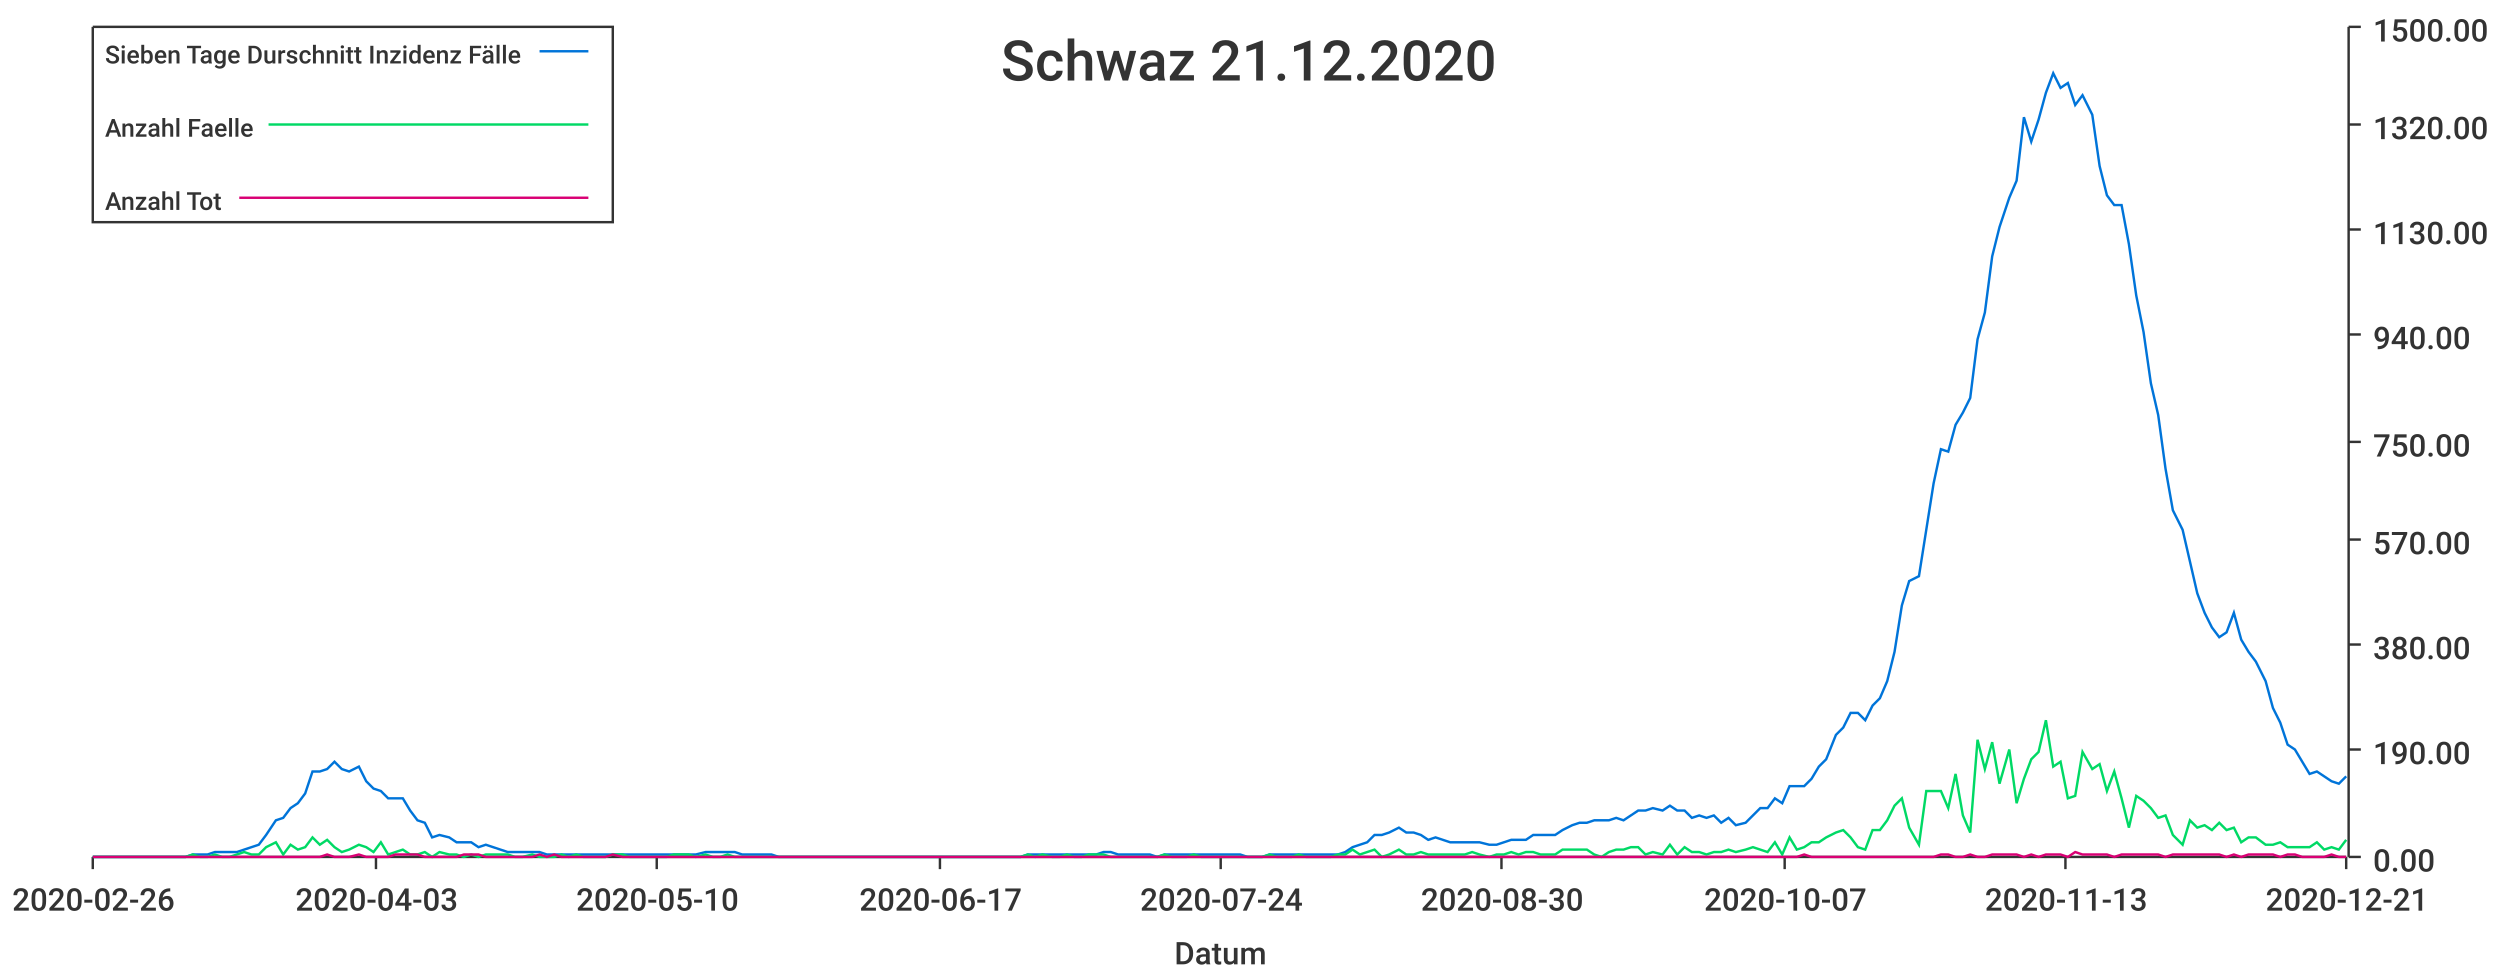
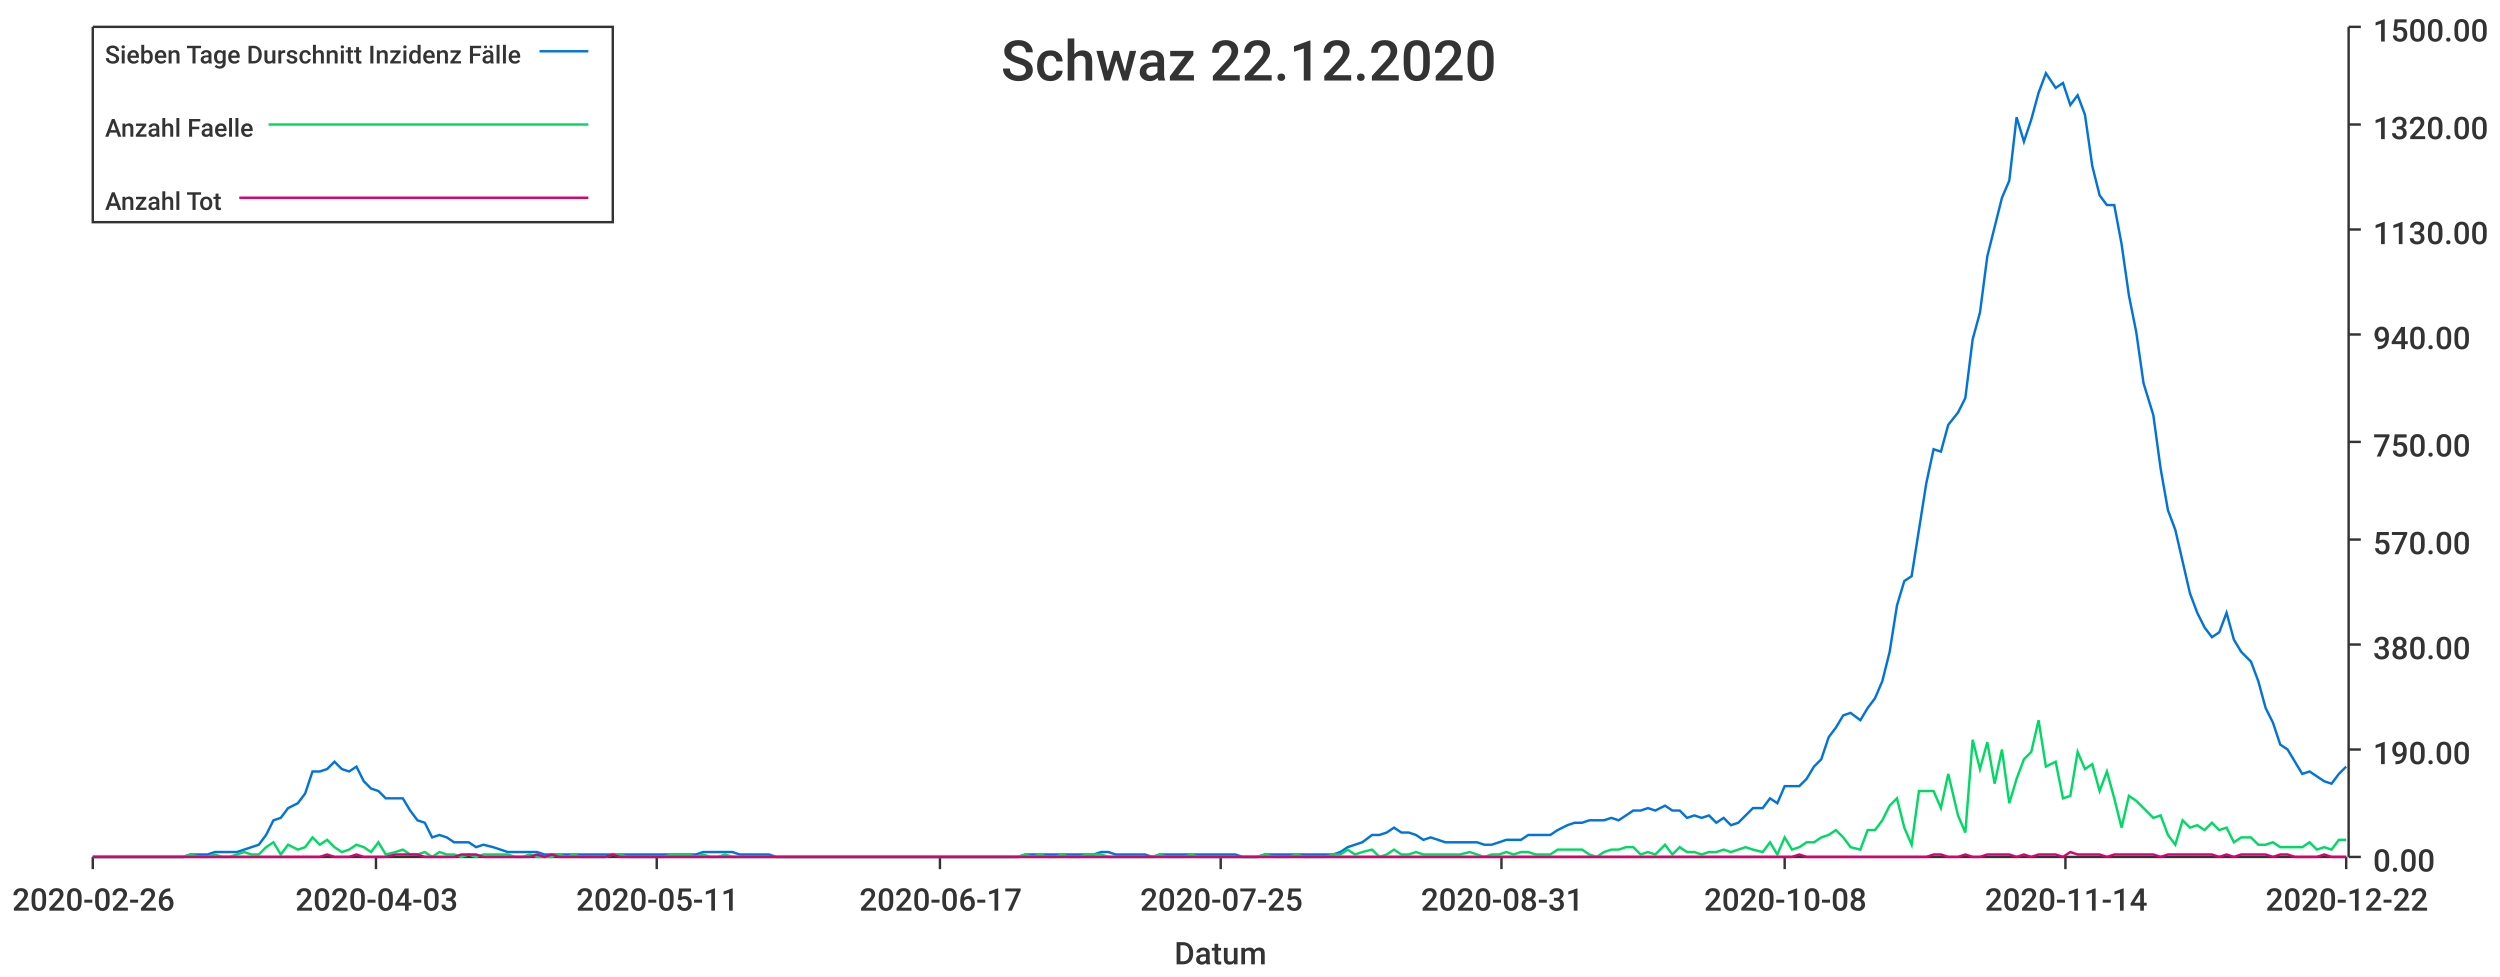
<svg xmlns="http://www.w3.org/2000/svg" width="1024" height="400">\n<path d="M 0 0 L 1024 0 L 1024 400 L 0 400 L 0 0" style="stroke-width:0;stroke:rgba(255,255,255,1.0);fill:rgba(255,255,255,1.0)" />
  <path d="M 38 11 L 961 11 L 961 351 L 38 351 L 38 11" style="stroke-width:0;stroke:rgba(255,255,255,1.0);fill:rgba(255,255,255,1.0)" />
  <path d="M 38 351 L 961 351" style="stroke-width:1;stroke:rgba(51,51,51,1.0);fill:none" />
  <path d="M 38 351 L 38 356" style="stroke-width:1;stroke:rgba(51,51,51,1.0);fill:none" />
  <text x="5" y="373" style="stroke-width:0;stroke:none;fill:rgba(51,51,51,1.0);font-size:12.8px;font-family:'Roboto Medium',sans-serif">2020-02-26</text>
  <path d="M 154 351 L 154 356" style="stroke-width:1;stroke:rgba(51,51,51,1.0);fill:none" />
  <text x="121" y="373" style="stroke-width:0;stroke:none;fill:rgba(51,51,51,1.0);font-size:12.8px;font-family:'Roboto Medium',sans-serif">2020-04-03</text>
  <path d="M 269 351 L 269 356" style="stroke-width:1;stroke:rgba(51,51,51,1.0);fill:none" />
-   <text x="236" y="373" style="stroke-width:0;stroke:none;fill:rgba(51,51,51,1.0);font-size:12.8px;font-family:'Roboto Medium',sans-serif">2020-05-10</text>
+   <text x="236" y="373" style="stroke-width:0;stroke:none;fill:rgba(51,51,51,1.0);font-size:12.8px;font-family:'Roboto Medium',sans-serif">2020-05-11</text>
  <path d="M 385 351 L 385 356" style="stroke-width:1;stroke:rgba(51,51,51,1.0);fill:none" />
  <text x="352" y="373" style="stroke-width:0;stroke:none;fill:rgba(51,51,51,1.0);font-size:12.8px;font-family:'Roboto Medium',sans-serif">2020-06-17</text>
  <path d="M 500 351 L 500 356" style="stroke-width:1;stroke:rgba(51,51,51,1.0);fill:none" />
-   <text x="467" y="373" style="stroke-width:0;stroke:none;fill:rgba(51,51,51,1.0);font-size:12.8px;font-family:'Roboto Medium',sans-serif">2020-07-24</text>
+   <text x="467" y="373" style="stroke-width:0;stroke:none;fill:rgba(51,51,51,1.0);font-size:12.8px;font-family:'Roboto Medium',sans-serif">2020-07-25</text>
  <path d="M 615 351 L 615 356" style="stroke-width:1;stroke:rgba(51,51,51,1.0);fill:none" />
-   <text x="582" y="373" style="stroke-width:0;stroke:none;fill:rgba(51,51,51,1.0);font-size:12.8px;font-family:'Roboto Medium',sans-serif">2020-08-30</text>
+   <text x="582" y="373" style="stroke-width:0;stroke:none;fill:rgba(51,51,51,1.0);font-size:12.8px;font-family:'Roboto Medium',sans-serif">2020-08-31</text>
  <path d="M 731 351 L 731 356" style="stroke-width:1;stroke:rgba(51,51,51,1.0);fill:none" />
-   <text x="698" y="373" style="stroke-width:0;stroke:none;fill:rgba(51,51,51,1.0);font-size:12.8px;font-family:'Roboto Medium',sans-serif">2020-10-07</text>
+   <text x="698" y="373" style="stroke-width:0;stroke:none;fill:rgba(51,51,51,1.0);font-size:12.8px;font-family:'Roboto Medium',sans-serif">2020-10-08</text>
  <path d="M 846 351 L 846 356" style="stroke-width:1;stroke:rgba(51,51,51,1.0);fill:none" />
-   <text x="813" y="373" style="stroke-width:0;stroke:none;fill:rgba(51,51,51,1.0);font-size:12.8px;font-family:'Roboto Medium',sans-serif">2020-11-13</text>
+   <text x="813" y="373" style="stroke-width:0;stroke:none;fill:rgba(51,51,51,1.0);font-size:12.8px;font-family:'Roboto Medium',sans-serif">2020-11-14</text>
  <path d="M 961 351 L 961 356" style="stroke-width:1;stroke:rgba(51,51,51,1.0);fill:none" />
-   <text x="928" y="373" style="stroke-width:0;stroke:none;fill:rgba(51,51,51,1.0);font-size:12.8px;font-family:'Roboto Medium',sans-serif">2020-12-21</text>
+   <text x="928" y="373" style="stroke-width:0;stroke:none;fill:rgba(51,51,51,1.0);font-size:12.8px;font-family:'Roboto Medium',sans-serif">2020-12-22</text>
  <text x="481" y="395" style="stroke-width:0;stroke:none;fill:rgba(51,51,51,1.0);font-size:12.8px;font-family:'Roboto Medium',sans-serif">Datum</text>
  <path d="M 962 351 L 962 11" style="stroke-width:1;stroke:rgba(51,51,51,1.0);fill:none" />
  <path d="M 962 351 L 967 351" style="stroke-width:1;stroke:rgba(51,51,51,1.0);fill:none" />
  <text x="972" y="357" style="stroke-width:0;stroke:none;fill:rgba(51,51,51,1.0);font-size:12.8px;font-family:'Roboto Medium',sans-serif">0.00</text>
  <path d="M 962 307 L 967 307" style="stroke-width:1;stroke:rgba(51,51,51,1.0);fill:none" />
  <text x="972" y="313" style="stroke-width:0;stroke:none;fill:rgba(51,51,51,1.0);font-size:12.8px;font-family:'Roboto Medium',sans-serif">190.00</text>
  <path d="M 962 264 L 967 264" style="stroke-width:1;stroke:rgba(51,51,51,1.0);fill:none" />
  <text x="972" y="270" style="stroke-width:0;stroke:none;fill:rgba(51,51,51,1.0);font-size:12.8px;font-family:'Roboto Medium',sans-serif">380.00</text>
  <path d="M 962 221 L 967 221" style="stroke-width:1;stroke:rgba(51,51,51,1.0);fill:none" />
  <text x="972" y="227" style="stroke-width:0;stroke:none;fill:rgba(51,51,51,1.0);font-size:12.8px;font-family:'Roboto Medium',sans-serif">570.00</text>
  <path d="M 962 181 L 967 181" style="stroke-width:1;stroke:rgba(51,51,51,1.0);fill:none" />
  <text x="972" y="187" style="stroke-width:0;stroke:none;fill:rgba(51,51,51,1.0);font-size:12.8px;font-family:'Roboto Medium',sans-serif">750.00</text>
  <path d="M 962 137 L 967 137" style="stroke-width:1;stroke:rgba(51,51,51,1.0);fill:none" />
  <text x="972" y="143" style="stroke-width:0;stroke:none;fill:rgba(51,51,51,1.0);font-size:12.8px;font-family:'Roboto Medium',sans-serif">940.00</text>
  <path d="M 962 94 L 967 94" style="stroke-width:1;stroke:rgba(51,51,51,1.0);fill:none" />
  <text x="972" y="100" style="stroke-width:0;stroke:none;fill:rgba(51,51,51,1.0);font-size:12.8px;font-family:'Roboto Medium',sans-serif">1130.00</text>
  <path d="M 962 51 L 967 51" style="stroke-width:1;stroke:rgba(51,51,51,1.0);fill:none" />
  <text x="972" y="57" style="stroke-width:0;stroke:none;fill:rgba(51,51,51,1.0);font-size:12.8px;font-family:'Roboto Medium',sans-serif">1320.00</text>
  <path d="M 962 11 L 967 11" style="stroke-width:1;stroke:rgba(51,51,51,1.0);fill:none" />
  <text x="972" y="17" style="stroke-width:0;stroke:none;fill:rgba(51,51,51,1.0);font-size:12.8px;font-family:'Roboto Medium',sans-serif">1500.00</text>
-   <path d="M 38 351 L 42 351 L 45 351 L 48 351 L 51 351 L 54 351 L 57 351 L 60 351 L 63 351 L 66 351 L 69 351 L 72 351 L 76 351 L 79 350 L 82 350 L 85 350 L 88 349 L 91 349 L 94 349 L 97 349 L 100 348 L 103 347 L 106 346 L 109 342 L 113 336 L 116 335 L 119 331 L 122 329 L 125 325 L 128 316 L 131 316 L 134 315 L 137 312 L 140 315 L 143 316 L 147 314 L 150 320 L 153 323 L 156 324 L 159 327 L 162 327 L 165 327 L 168 332 L 171 336 L 174 337 L 177 343 L 180 342 L 184 343 L 187 345 L 190 345 L 193 345 L 196 347 L 199 346 L 202 347 L 205 348 L 208 349 L 211 349 L 214 349 L 218 349 L 221 349 L 224 350 L 227 350 L 230 350 L 233 350 L 236 350 L 239 350 L 242 350 L 245 350 L 248 350 L 251 350 L 255 350 L 258 350 L 261 350 L 264 350 L 267 350 L 270 350 L 273 350 L 276 350 L 279 350 L 282 350 L 285 350 L 289 349 L 292 349 L 295 349 L 298 349 L 301 349 L 304 350 L 307 350 L 310 350 L 313 350 L 316 350 L 319 351 L 322 351 L 326 351 L 329 351 L 332 351 L 335 351 L 338 351 L 341 351 L 344 351 L 347 351 L 350 351 L 353 351 L 356 351 L 360 351 L 363 351 L 366 351 L 369 351 L 372 351 L 375 351 L 378 351 L 381 351 L 384 351 L 387 351 L 390 351 L 393 351 L 397 351 L 400 351 L 403 351 L 406 351 L 409 351 L 412 351 L 415 351 L 418 351 L 421 350 L 424 350 L 427 350 L 431 350 L 434 350 L 437 350 L 440 350 L 443 350 L 446 350 L 449 350 L 452 349 L 455 349 L 458 350 L 461 350 L 464 350 L 468 350 L 471 350 L 474 351 L 477 350 L 480 350 L 483 350 L 486 350 L 489 350 L 492 350 L 495 350 L 498 350 L 502 350 L 505 350 L 508 350 L 511 351 L 514 351 L 517 351 L 520 350 L 523 350 L 526 350 L 529 350 L 532 350 L 535 350 L 539 350 L 542 350 L 545 350 L 548 350 L 551 349 L 554 347 L 557 346 L 560 345 L 563 342 L 566 342 L 569 341 L 573 339 L 576 341 L 579 341 L 582 342 L 585 344 L 588 343 L 591 344 L 594 345 L 597 345 L 600 345 L 603 345 L 606 345 L 610 346 L 613 346 L 616 345 L 619 344 L 622 344 L 625 344 L 628 342 L 631 342 L 634 342 L 637 342 L 640 340 L 644 338 L 647 337 L 650 337 L 653 336 L 656 336 L 659 336 L 662 335 L 665 336 L 668 334 L 671 332 L 674 332 L 677 331 L 681 332 L 684 330 L 687 332 L 690 332 L 693 335 L 696 334 L 699 335 L 702 334 L 705 337 L 708 335 L 711 338 L 715 337 L 718 334 L 721 331 L 724 331 L 727 327 L 730 329 L 733 322 L 736 322 L 739 322 L 742 319 L 745 314 L 748 311 L 752 301 L 755 298 L 758 292 L 761 292 L 764 295 L 767 289 L 770 286 L 773 279 L 776 267 L 779 248 L 782 238 L 786 236 L 789 217 L 792 198 L 795 184 L 798 185 L 801 174 L 804 169 L 807 163 L 810 139 L 813 128 L 816 105 L 819 93 L 823 81 L 826 74 L 829 48 L 832 58 L 835 49 L 838 38 L 841 30 L 844 36 L 847 34 L 850 43 L 853 39 L 857 47 L 860 68 L 863 80 L 866 84 L 869 84 L 872 100 L 875 121 L 878 136 L 881 157 L 884 170 L 887 192 L 890 209 L 894 217 L 897 230 L 900 243 L 903 251 L 906 257 L 909 261 L 912 259 L 915 251 L 918 262 L 921 267 L 924 271 L 928 279 L 931 290 L 934 296 L 937 305 L 940 307 L 943 312 L 946 317 L 949 316 L 952 318 L 955 320 L 958 321 L 961 318" style="stroke-width:1;stroke:rgba(0,116,217,1.0);fill:none" />
-   <path d="M 38 351 L 42 351 L 45 351 L 48 351 L 51 351 L 54 351 L 57 351 L 60 351 L 63 351 L 66 351 L 69 351 L 72 351 L 76 351 L 79 350 L 82 351 L 85 351 L 88 350 L 91 351 L 94 351 L 97 350 L 100 349 L 103 350 L 106 350 L 109 347 L 113 345 L 116 350 L 119 346 L 122 348 L 125 347 L 128 343 L 131 346 L 134 344 L 137 347 L 140 349 L 143 348 L 147 346 L 150 347 L 153 349 L 156 345 L 159 350 L 162 349 L 165 348 L 168 350 L 171 350 L 174 349 L 177 351 L 180 349 L 184 350 L 187 350 L 190 351 L 193 350 L 196 351 L 199 350 L 202 350 L 205 350 L 208 350 L 211 351 L 214 351 L 218 350 L 221 351 L 224 351 L 227 351 L 230 350 L 233 351 L 236 350 L 239 351 L 242 351 L 245 351 L 248 351 L 251 350 L 255 350 L 258 351 L 261 351 L 264 351 L 267 351 L 270 351 L 273 351 L 276 350 L 279 350 L 282 350 L 285 351 L 289 350 L 292 351 L 295 351 L 298 350 L 301 351 L 304 351 L 307 351 L 310 351 L 313 351 L 316 351 L 319 351 L 322 351 L 326 351 L 329 351 L 332 351 L 335 351 L 338 351 L 341 351 L 344 351 L 347 351 L 350 351 L 353 351 L 356 351 L 360 351 L 363 351 L 366 351 L 369 351 L 372 351 L 375 351 L 378 351 L 381 351 L 384 351 L 387 351 L 390 351 L 393 351 L 397 351 L 400 351 L 403 351 L 406 351 L 409 351 L 412 351 L 415 351 L 418 351 L 421 350 L 424 351 L 427 350 L 431 351 L 434 351 L 437 350 L 440 351 L 443 351 L 446 350 L 449 350 L 452 350 L 455 351 L 458 351 L 461 351 L 464 351 L 468 351 L 471 351 L 474 351 L 477 350 L 480 351 L 483 351 L 486 351 L 489 350 L 492 351 L 495 351 L 498 351 L 502 351 L 505 351 L 508 351 L 511 351 L 514 351 L 517 351 L 520 350 L 523 351 L 526 351 L 529 351 L 532 350 L 535 351 L 539 351 L 542 351 L 545 351 L 548 350 L 551 350 L 554 348 L 557 350 L 560 349 L 563 348 L 566 351 L 569 350 L 573 348 L 576 350 L 579 350 L 582 349 L 585 350 L 588 350 L 591 350 L 594 350 L 597 350 L 600 350 L 603 349 L 606 350 L 610 351 L 613 350 L 616 350 L 619 349 L 622 350 L 625 349 L 628 349 L 631 350 L 634 350 L 637 350 L 640 348 L 644 348 L 647 348 L 650 348 L 653 350 L 656 351 L 659 349 L 662 348 L 665 348 L 668 347 L 671 347 L 674 350 L 677 349 L 681 350 L 684 346 L 687 350 L 690 347 L 693 349 L 696 349 L 699 350 L 702 349 L 705 349 L 708 348 L 711 349 L 715 348 L 718 347 L 721 348 L 724 349 L 727 345 L 730 350 L 733 343 L 736 348 L 739 347 L 742 345 L 745 345 L 748 343 L 752 341 L 755 340 L 758 343 L 761 347 L 764 348 L 767 340 L 770 340 L 773 336 L 776 330 L 779 327 L 782 339 L 786 346 L 789 324 L 792 324 L 795 324 L 798 331 L 801 317 L 804 334 L 807 341 L 810 303 L 813 315 L 816 304 L 819 321 L 823 307 L 826 329 L 829 319 L 832 311 L 835 308 L 838 295 L 841 314 L 844 312 L 847 327 L 850 326 L 853 308 L 857 315 L 860 313 L 863 324 L 866 316 L 869 327 L 872 339 L 875 326 L 878 328 L 881 331 L 884 335 L 887 334 L 890 342 L 894 346 L 897 336 L 900 339 L 903 338 L 906 340 L 909 337 L 912 340 L 915 339 L 918 345 L 921 343 L 924 343 L 928 346 L 931 346 L 934 345 L 937 347 L 940 347 L 943 347 L 946 347 L 949 345 L 952 348 L 955 347 L 958 348 L 961 344" style="stroke-width:1;stroke:rgba(0,217,101,1.0);fill:none" />
-   <path d="M 38 351 L 42 351 L 45 351 L 48 351 L 51 351 L 54 351 L 57 351 L 60 351 L 63 351 L 66 351 L 69 351 L 72 351 L 76 351 L 79 351 L 82 351 L 85 351 L 88 351 L 91 351 L 94 351 L 97 351 L 100 351 L 103 351 L 106 351 L 109 351 L 113 351 L 116 351 L 119 351 L 122 351 L 125 351 L 128 351 L 131 351 L 134 350 L 137 351 L 140 351 L 143 351 L 147 350 L 150 351 L 153 351 L 156 351 L 159 351 L 162 350 L 165 350 L 168 350 L 171 350 L 174 351 L 177 351 L 180 351 L 184 351 L 187 351 L 190 350 L 193 350 L 196 350 L 199 351 L 202 351 L 205 351 L 208 351 L 211 351 L 214 351 L 218 351 L 221 350 L 224 351 L 227 350 L 230 351 L 233 351 L 236 351 L 239 351 L 242 351 L 245 351 L 248 351 L 251 350 L 255 351 L 258 351 L 261 351 L 264 351 L 267 351 L 270 351 L 273 351 L 276 351 L 279 351 L 282 351 L 285 351 L 289 351 L 292 351 L 295 351 L 298 351 L 301 351 L 304 351 L 307 351 L 310 351 L 313 351 L 316 351 L 319 351 L 322 351 L 326 351 L 329 351 L 332 351 L 335 351 L 338 351 L 341 351 L 344 351 L 347 351 L 350 351 L 353 351 L 356 351 L 360 351 L 363 351 L 366 351 L 369 351 L 372 351 L 375 351 L 378 351 L 381 351 L 384 351 L 387 351 L 390 351 L 393 351 L 397 351 L 400 351 L 403 351 L 406 351 L 409 351 L 412 351 L 415 351 L 418 351 L 421 351 L 424 351 L 427 351 L 431 351 L 434 351 L 437 351 L 440 351 L 443 351 L 446 351 L 449 351 L 452 351 L 455 351 L 458 351 L 461 351 L 464 351 L 468 351 L 471 351 L 474 351 L 477 351 L 480 351 L 483 351 L 486 351 L 489 351 L 492 351 L 495 351 L 498 351 L 502 351 L 505 351 L 508 351 L 511 351 L 514 351 L 517 351 L 520 351 L 523 351 L 526 351 L 529 351 L 532 351 L 535 351 L 539 351 L 542 351 L 545 351 L 548 351 L 551 351 L 554 351 L 557 351 L 560 351 L 563 351 L 566 351 L 569 351 L 573 351 L 576 351 L 579 351 L 582 351 L 585 351 L 588 351 L 591 351 L 594 351 L 597 351 L 600 351 L 603 351 L 606 351 L 610 351 L 613 351 L 616 351 L 619 351 L 622 351 L 625 351 L 628 351 L 631 351 L 634 351 L 637 351 L 640 351 L 644 351 L 647 351 L 650 351 L 653 351 L 656 351 L 659 351 L 662 351 L 665 351 L 668 351 L 671 351 L 674 351 L 677 351 L 681 351 L 684 351 L 687 351 L 690 351 L 693 351 L 696 351 L 699 351 L 702 351 L 705 351 L 708 351 L 711 351 L 715 351 L 718 351 L 721 351 L 724 351 L 727 351 L 730 351 L 733 351 L 736 351 L 739 350 L 742 351 L 745 351 L 748 351 L 752 351 L 755 351 L 758 351 L 761 351 L 764 351 L 767 351 L 770 351 L 773 351 L 776 351 L 779 351 L 782 351 L 786 351 L 789 351 L 792 351 L 795 350 L 798 350 L 801 351 L 804 351 L 807 350 L 810 351 L 813 351 L 816 350 L 819 350 L 823 350 L 826 350 L 829 351 L 832 350 L 835 351 L 838 350 L 841 350 L 844 350 L 847 351 L 850 349 L 853 350 L 857 350 L 860 350 L 863 350 L 866 351 L 869 350 L 872 350 L 875 350 L 878 350 L 881 350 L 884 350 L 887 351 L 890 350 L 894 350 L 897 350 L 900 350 L 903 350 L 906 350 L 909 350 L 912 351 L 915 350 L 918 351 L 921 350 L 924 350 L 928 350 L 931 350 L 934 351 L 937 350 L 940 350 L 943 351 L 946 351 L 949 351 L 952 351 L 955 350 L 958 351 L 961 351" style="stroke-width:1;stroke:rgba(217,0,116,1.0);fill:none" />
-   <text x="410" y="33" style="stroke-width:0;stroke:none;fill:rgba(51,51,51,1.0);font-size:23.0px;font-family:'Roboto Medium',sans-serif">Schwaz 21.12.2020</text>
+   <path d="M 38 351 L 42 351 L 45 351 L 48 351 L 51 351 L 54 351 L 57 351 L 60 351 L 63 351 L 66 351 L 69 351 L 72 351 L 75 351 L 78 350 L 82 350 L 85 350 L 88 349 L 91 349 L 94 349 L 97 349 L 100 348 L 103 347 L 106 346 L 109 342 L 112 336 L 115 335 L 118 331 L 122 329 L 125 325 L 128 316 L 131 316 L 134 315 L 137 312 L 140 315 L 143 316 L 146 314 L 149 320 L 152 323 L 155 324 L 158 327 L 162 327 L 165 327 L 168 332 L 171 336 L 174 337 L 177 343 L 180 342 L 183 343 L 186 345 L 189 345 L 192 345 L 195 347 L 198 346 L 202 347 L 205 348 L 208 349 L 211 349 L 214 349 L 217 349 L 220 349 L 223 350 L 226 350 L 229 350 L 232 350 L 235 350 L 238 350 L 242 350 L 245 350 L 248 350 L 251 350 L 254 350 L 257 350 L 260 350 L 263 350 L 266 350 L 269 350 L 272 350 L 275 350 L 278 350 L 282 350 L 285 350 L 288 349 L 291 349 L 294 349 L 297 349 L 300 349 L 303 350 L 306 350 L 309 350 L 312 350 L 315 350 L 318 351 L 322 351 L 325 351 L 328 351 L 331 351 L 334 351 L 337 351 L 340 351 L 343 351 L 346 351 L 349 351 L 352 351 L 355 351 L 358 351 L 362 351 L 365 351 L 368 351 L 371 351 L 374 351 L 377 351 L 380 351 L 383 351 L 386 351 L 389 351 L 392 351 L 395 351 L 398 351 L 402 351 L 405 351 L 408 351 L 411 351 L 414 351 L 417 351 L 420 350 L 423 350 L 426 350 L 429 350 L 432 350 L 435 350 L 438 350 L 442 350 L 445 350 L 448 350 L 451 349 L 454 349 L 457 350 L 460 350 L 463 350 L 466 350 L 469 350 L 472 351 L 475 350 L 478 350 L 482 350 L 485 350 L 488 350 L 491 350 L 494 350 L 497 350 L 500 350 L 503 350 L 506 350 L 509 351 L 512 351 L 515 351 L 518 350 L 522 350 L 525 350 L 528 350 L 531 350 L 534 350 L 537 350 L 540 350 L 543 350 L 546 350 L 549 349 L 552 347 L 555 346 L 558 345 L 562 342 L 565 342 L 568 341 L 571 339 L 574 341 L 577 341 L 580 342 L 583 344 L 586 343 L 589 344 L 592 345 L 595 345 L 598 345 L 602 345 L 605 345 L 608 346 L 611 346 L 614 345 L 617 344 L 620 344 L 623 344 L 626 342 L 629 342 L 632 342 L 635 342 L 638 340 L 642 338 L 645 337 L 648 337 L 651 336 L 654 336 L 657 336 L 660 335 L 663 336 L 666 334 L 669 332 L 672 332 L 675 331 L 678 332 L 682 330 L 685 332 L 688 332 L 691 335 L 694 334 L 697 335 L 700 334 L 703 337 L 706 335 L 709 338 L 712 337 L 715 334 L 718 331 L 722 331 L 725 327 L 728 329 L 731 322 L 734 322 L 737 322 L 740 319 L 743 314 L 746 311 L 749 302 L 752 298 L 755 293 L 758 292 L 762 295 L 765 290 L 768 286 L 771 279 L 774 267 L 777 248 L 780 238 L 783 236 L 786 217 L 789 198 L 792 184 L 795 185 L 798 174 L 802 169 L 805 163 L 808 139 L 811 128 L 814 105 L 817 93 L 820 81 L 823 74 L 826 48 L 829 58 L 832 49 L 835 38 L 838 30 L 842 36 L 845 34 L 848 43 L 851 39 L 854 47 L 857 68 L 860 80 L 863 84 L 866 84 L 869 100 L 872 121 L 875 136 L 878 157 L 882 170 L 885 192 L 888 209 L 891 217 L 894 230 L 897 243 L 900 251 L 903 257 L 906 261 L 909 259 L 912 251 L 915 262 L 918 267 L 922 271 L 925 279 L 928 290 L 931 296 L 934 305 L 937 307 L 940 312 L 943 317 L 946 316 L 949 318 L 952 320 L 955 321 L 958 317 L 961 314" style="stroke-width:1;stroke:rgba(0,116,217,1.0);fill:none" />
+   <path d="M 38 351 L 42 351 L 45 351 L 48 351 L 51 351 L 54 351 L 57 351 L 60 351 L 63 351 L 66 351 L 69 351 L 72 351 L 75 351 L 78 350 L 82 351 L 85 351 L 88 350 L 91 351 L 94 351 L 97 350 L 100 349 L 103 350 L 106 350 L 109 347 L 112 345 L 115 350 L 118 346 L 122 348 L 125 347 L 128 343 L 131 346 L 134 344 L 137 347 L 140 349 L 143 348 L 146 346 L 149 347 L 152 349 L 155 345 L 158 350 L 162 349 L 165 348 L 168 350 L 171 350 L 174 349 L 177 351 L 180 349 L 183 350 L 186 350 L 189 351 L 192 350 L 195 351 L 198 350 L 202 350 L 205 350 L 208 350 L 211 351 L 214 351 L 217 350 L 220 351 L 223 351 L 226 351 L 229 350 L 232 351 L 235 350 L 238 351 L 242 351 L 245 351 L 248 351 L 251 350 L 254 350 L 257 351 L 260 351 L 263 351 L 266 351 L 269 351 L 272 351 L 275 350 L 278 350 L 282 350 L 285 351 L 288 350 L 291 351 L 294 351 L 297 350 L 300 351 L 303 351 L 306 351 L 309 351 L 312 351 L 315 351 L 318 351 L 322 351 L 325 351 L 328 351 L 331 351 L 334 351 L 337 351 L 340 351 L 343 351 L 346 351 L 349 351 L 352 351 L 355 351 L 358 351 L 362 351 L 365 351 L 368 351 L 371 351 L 374 351 L 377 351 L 380 351 L 383 351 L 386 351 L 389 351 L 392 351 L 395 351 L 398 351 L 402 351 L 405 351 L 408 351 L 411 351 L 414 351 L 417 351 L 420 350 L 423 351 L 426 350 L 429 351 L 432 351 L 435 350 L 438 351 L 442 351 L 445 350 L 448 350 L 451 350 L 454 351 L 457 351 L 460 351 L 463 351 L 466 351 L 469 351 L 472 351 L 475 350 L 478 351 L 482 351 L 485 351 L 488 350 L 491 351 L 494 351 L 497 351 L 500 351 L 503 351 L 506 351 L 509 351 L 512 351 L 515 351 L 518 350 L 522 351 L 525 351 L 528 351 L 531 350 L 534 351 L 537 351 L 540 351 L 543 351 L 546 350 L 549 350 L 552 348 L 555 350 L 558 349 L 562 348 L 565 351 L 568 350 L 571 348 L 574 350 L 577 350 L 580 349 L 583 350 L 586 350 L 589 350 L 592 350 L 595 350 L 598 350 L 602 349 L 605 350 L 608 351 L 611 350 L 614 350 L 617 349 L 620 350 L 623 349 L 626 349 L 629 350 L 632 350 L 635 350 L 638 348 L 642 348 L 645 348 L 648 348 L 651 350 L 654 351 L 657 349 L 660 348 L 663 348 L 666 347 L 669 347 L 672 350 L 675 349 L 678 350 L 682 346 L 685 350 L 688 347 L 691 349 L 694 349 L 697 350 L 700 349 L 703 349 L 706 348 L 709 349 L 712 348 L 715 347 L 718 348 L 722 349 L 725 345 L 728 350 L 731 343 L 734 348 L 737 347 L 740 345 L 743 345 L 746 343 L 749 342 L 752 340 L 755 343 L 758 347 L 762 348 L 765 340 L 768 340 L 771 336 L 774 330 L 777 327 L 780 339 L 783 346 L 786 324 L 789 324 L 792 324 L 795 331 L 798 317 L 802 334 L 805 341 L 808 303 L 811 315 L 814 304 L 817 321 L 820 307 L 823 329 L 826 319 L 829 311 L 832 308 L 835 295 L 838 314 L 842 312 L 845 327 L 848 326 L 851 308 L 854 315 L 857 313 L 860 324 L 863 316 L 866 327 L 869 339 L 872 326 L 875 328 L 878 331 L 882 335 L 885 334 L 888 342 L 891 346 L 894 336 L 897 339 L 900 338 L 903 340 L 906 337 L 909 340 L 912 339 L 915 345 L 918 343 L 922 343 L 925 346 L 928 346 L 931 345 L 934 347 L 937 347 L 940 347 L 943 347 L 946 345 L 949 348 L 952 347 L 955 348 L 958 344 L 961 344" style="stroke-width:1;stroke:rgba(0,217,101,1.0);fill:none" />
+   <path d="M 38 351 L 42 351 L 45 351 L 48 351 L 51 351 L 54 351 L 57 351 L 60 351 L 63 351 L 66 351 L 69 351 L 72 351 L 75 351 L 78 351 L 82 351 L 85 351 L 88 351 L 91 351 L 94 351 L 97 351 L 100 351 L 103 351 L 106 351 L 109 351 L 112 351 L 115 351 L 118 351 L 122 351 L 125 351 L 128 351 L 131 351 L 134 350 L 137 351 L 140 351 L 143 351 L 146 350 L 149 351 L 152 351 L 155 351 L 158 351 L 162 350 L 165 350 L 168 350 L 171 350 L 174 351 L 177 351 L 180 351 L 183 351 L 186 351 L 189 350 L 192 350 L 195 350 L 198 351 L 202 351 L 205 351 L 208 351 L 211 351 L 214 351 L 217 351 L 220 350 L 223 351 L 226 350 L 229 351 L 232 351 L 235 351 L 238 351 L 242 351 L 245 351 L 248 351 L 251 350 L 254 351 L 257 351 L 260 351 L 263 351 L 266 351 L 269 351 L 272 351 L 275 351 L 278 351 L 282 351 L 285 351 L 288 351 L 291 351 L 294 351 L 297 351 L 300 351 L 303 351 L 306 351 L 309 351 L 312 351 L 315 351 L 318 351 L 322 351 L 325 351 L 328 351 L 331 351 L 334 351 L 337 351 L 340 351 L 343 351 L 346 351 L 349 351 L 352 351 L 355 351 L 358 351 L 362 351 L 365 351 L 368 351 L 371 351 L 374 351 L 377 351 L 380 351 L 383 351 L 386 351 L 389 351 L 392 351 L 395 351 L 398 351 L 402 351 L 405 351 L 408 351 L 411 351 L 414 351 L 417 351 L 420 351 L 423 351 L 426 351 L 429 351 L 432 351 L 435 351 L 438 351 L 442 351 L 445 351 L 448 351 L 451 351 L 454 351 L 457 351 L 460 351 L 463 351 L 466 351 L 469 351 L 472 351 L 475 351 L 478 351 L 482 351 L 485 351 L 488 351 L 491 351 L 494 351 L 497 351 L 500 351 L 503 351 L 506 351 L 509 351 L 512 351 L 515 351 L 518 351 L 522 351 L 525 351 L 528 351 L 531 351 L 534 351 L 537 351 L 540 351 L 543 351 L 546 351 L 549 351 L 552 351 L 555 351 L 558 351 L 562 351 L 565 351 L 568 351 L 571 351 L 574 351 L 577 351 L 580 351 L 583 351 L 586 351 L 589 351 L 592 351 L 595 351 L 598 351 L 602 351 L 605 351 L 608 351 L 611 351 L 614 351 L 617 351 L 620 351 L 623 351 L 626 351 L 629 351 L 632 351 L 635 351 L 638 351 L 642 351 L 645 351 L 648 351 L 651 351 L 654 351 L 657 351 L 660 351 L 663 351 L 666 351 L 669 351 L 672 351 L 675 351 L 678 351 L 682 351 L 685 351 L 688 351 L 691 351 L 694 351 L 697 351 L 700 351 L 703 351 L 706 351 L 709 351 L 712 351 L 715 351 L 718 351 L 722 351 L 725 351 L 728 351 L 731 351 L 734 351 L 737 350 L 740 351 L 743 351 L 746 351 L 749 351 L 752 351 L 755 351 L 758 351 L 762 351 L 765 351 L 768 351 L 771 351 L 774 351 L 777 351 L 780 351 L 783 351 L 786 351 L 789 351 L 792 350 L 795 350 L 798 351 L 802 351 L 805 350 L 808 351 L 811 351 L 814 350 L 817 350 L 820 350 L 823 350 L 826 351 L 829 350 L 832 351 L 835 350 L 838 350 L 842 350 L 845 351 L 848 349 L 851 350 L 854 350 L 857 350 L 860 350 L 863 351 L 866 350 L 869 350 L 872 350 L 875 350 L 878 350 L 882 350 L 885 351 L 888 350 L 891 350 L 894 350 L 897 350 L 900 350 L 903 350 L 906 350 L 909 351 L 912 350 L 915 351 L 918 350 L 922 350 L 925 350 L 928 350 L 931 351 L 934 350 L 937 350 L 940 351 L 943 351 L 946 351 L 949 351 L 952 350 L 955 351 L 958 351 L 961 351" style="stroke-width:1;stroke:rgba(217,0,116,1.0);fill:none" />
+   <text x="410" y="33" style="stroke-width:0;stroke:none;fill:rgba(51,51,51,1.0);font-size:23.0px;font-family:'Roboto Medium',sans-serif">Schwaz 22.12.2020</text>
  <path d="M 38 11 L 251 11 L 251 91 L 38 91 L 38 11" style="stroke-width:1;stroke:rgba(51,51,51,1.0);fill:rgba(255,255,255,1.0)" />
  <text x="43" y="26" style="stroke-width:0;stroke:none;fill:rgba(51,51,51,1.0);font-size:10.2px;font-family:'Roboto Medium',sans-serif">Sieben Tage Durschnitt Inzidenz Fälle</text>
  <path d="M 221 21 L 241 21" style="stroke-width:1;stroke:rgba(0,116,217,1.0);fill:none" />
  <text x="43" y="56" style="stroke-width:0;stroke:none;fill:rgba(51,51,51,1.0);font-size:10.2px;font-family:'Roboto Medium',sans-serif">Anzahl Faelle</text>
  <path d="M 110 51 L 241 51" style="stroke-width:1;stroke:rgba(0,217,101,1.0);fill:none" />
  <text x="43" y="86" style="stroke-width:0;stroke:none;fill:rgba(51,51,51,1.0);font-size:10.2px;font-family:'Roboto Medium',sans-serif">Anzahl Tot</text>
  <path d="M 98 81 L 241 81" style="stroke-width:1;stroke:rgba(217,0,116,1.0);fill:none" />
</svg>
